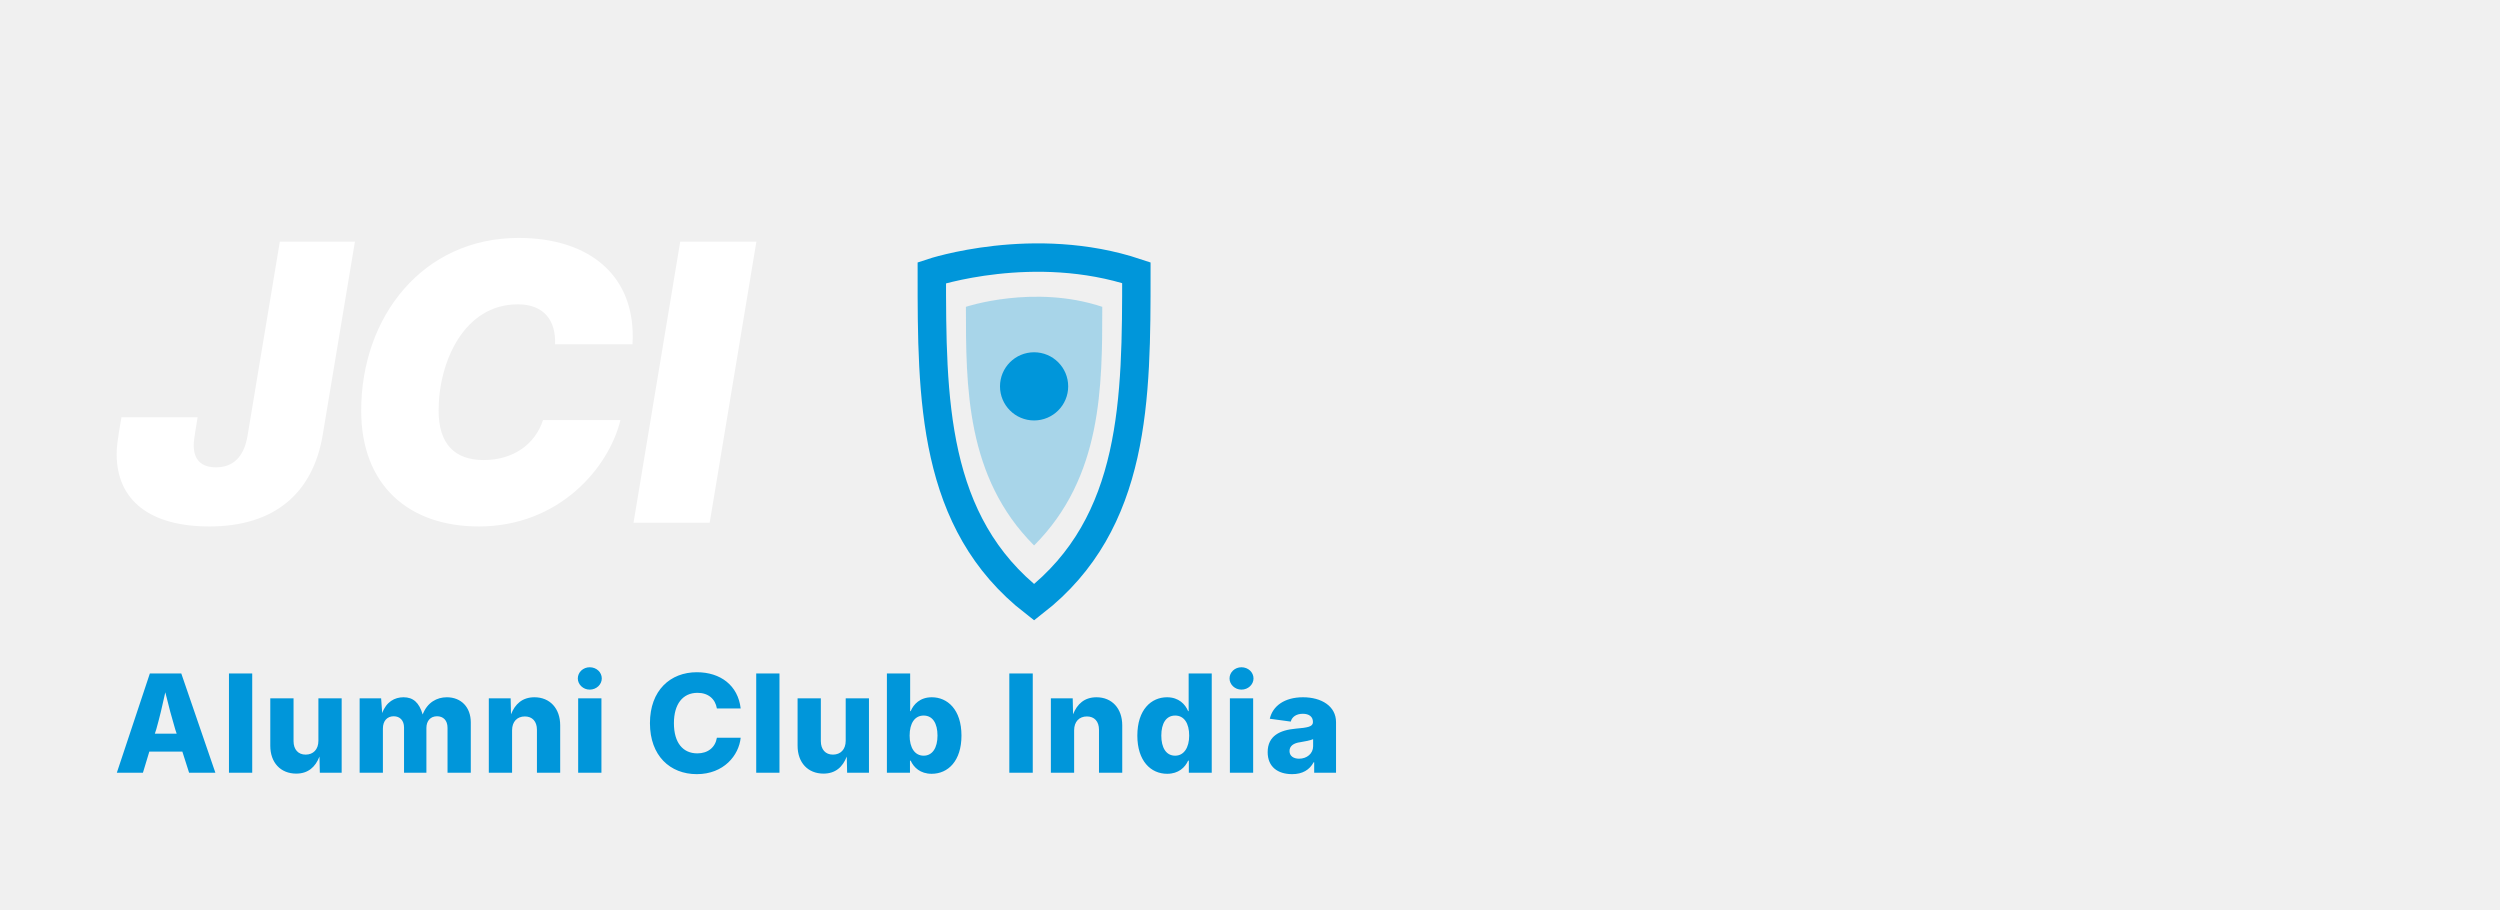
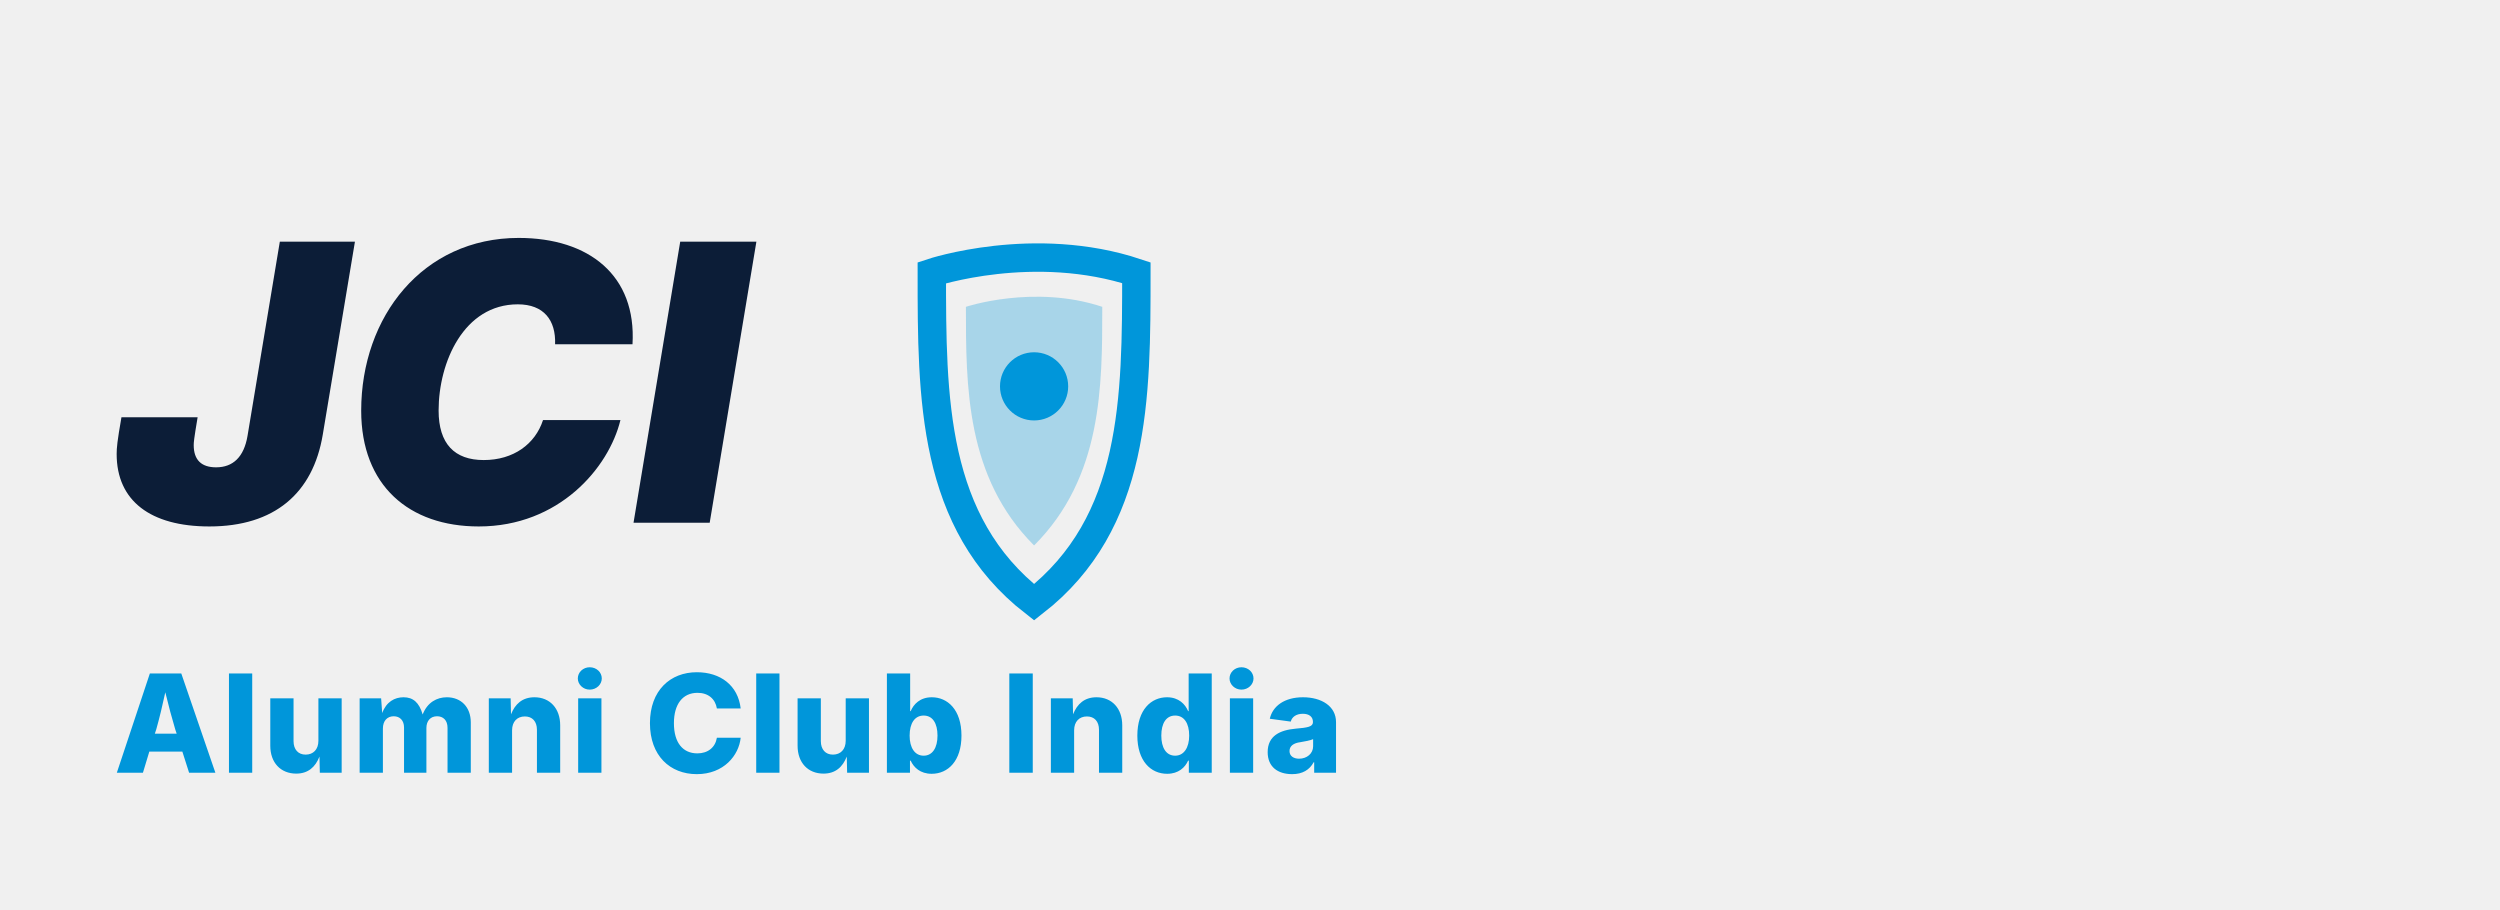
<svg xmlns="http://www.w3.org/2000/svg" viewBox="0 0 220 80" width="220" height="80">
-   <text x="10" y="46" font-family="'Outfit', 'Inter', sans-serif" font-weight="900" font-style="italic" fill="#ffffff" font-size="34">JCI</text>
+   <text x="10" y="46" font-family="'Outfit', 'Inter', sans-serif" font-weight="900" font-style="italic" fill="#0c1d37" font-size="34">JCI</text>
  <path d="M82 24 C82 24 91 21 100 24 C100 35 100 46 91 53 C82 46 82 35 82 24 Z" fill="none" stroke="#0096da" stroke-width="2.5" />
  <path d="M85 27 C85 27 91 25 97 27 C97 34 97 42 91 48 C85 42 85 34 85 27 Z" fill="#0096da" opacity="0.3" />
  <circle cx="91" cy="34" r="3" fill="#0096da" />
  <text x="10" y="68" font-family="'Outfit', 'Inter', sans-serif" font-weight="800" fill="#0096da" font-size="12" letter-spacing="0.02em">Alumni Club India</text>
</svg>
